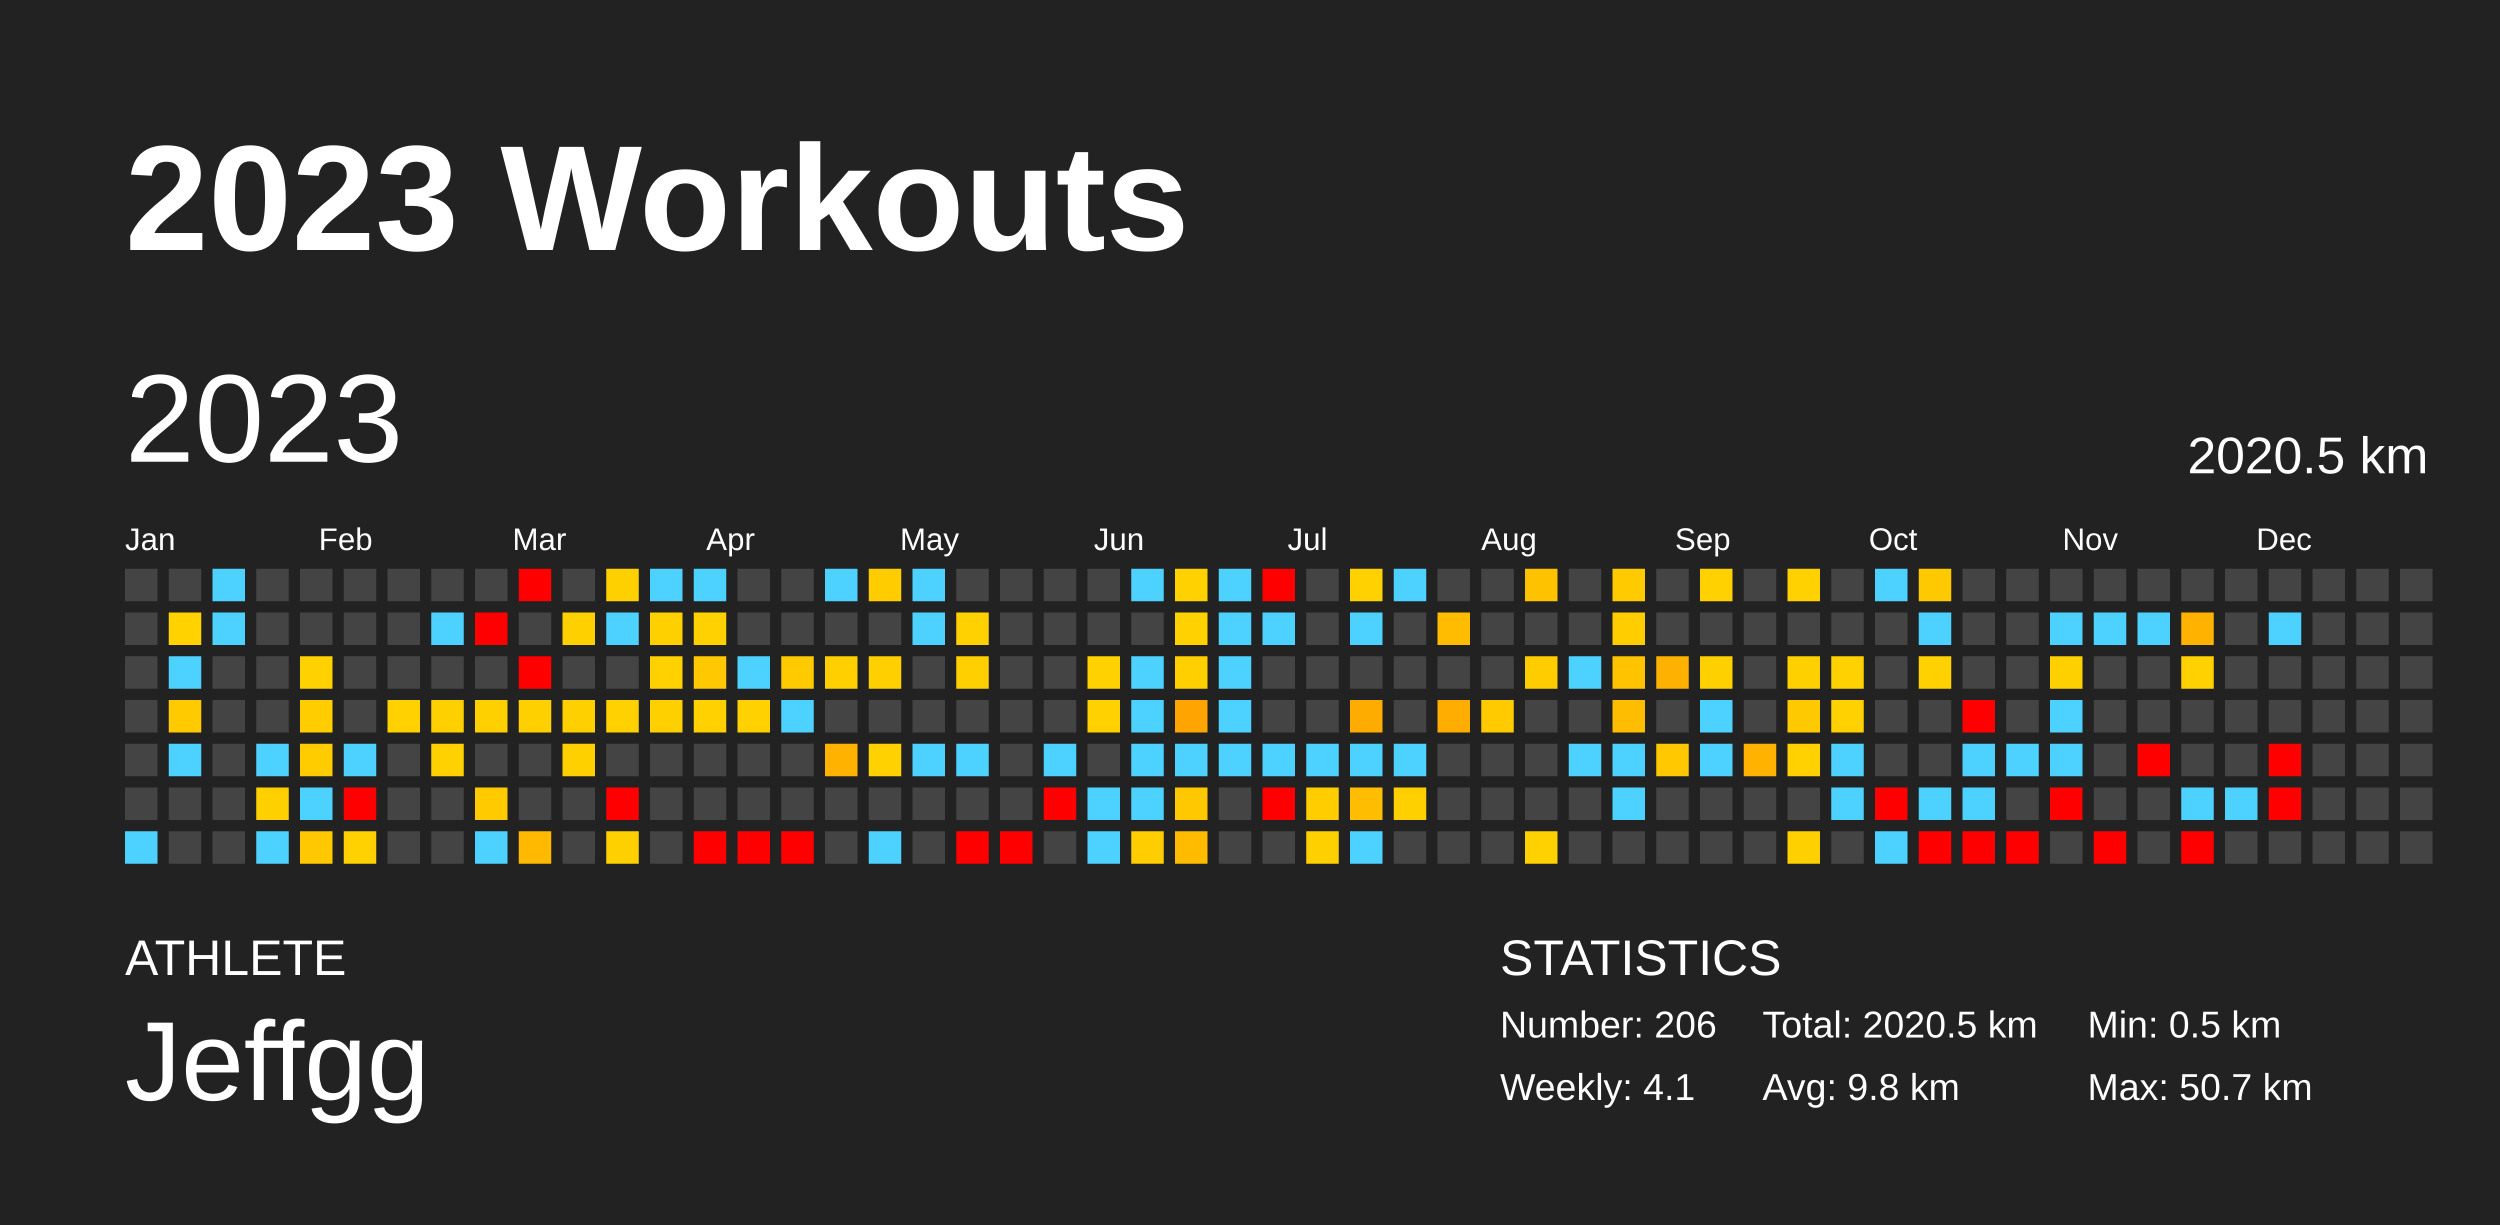
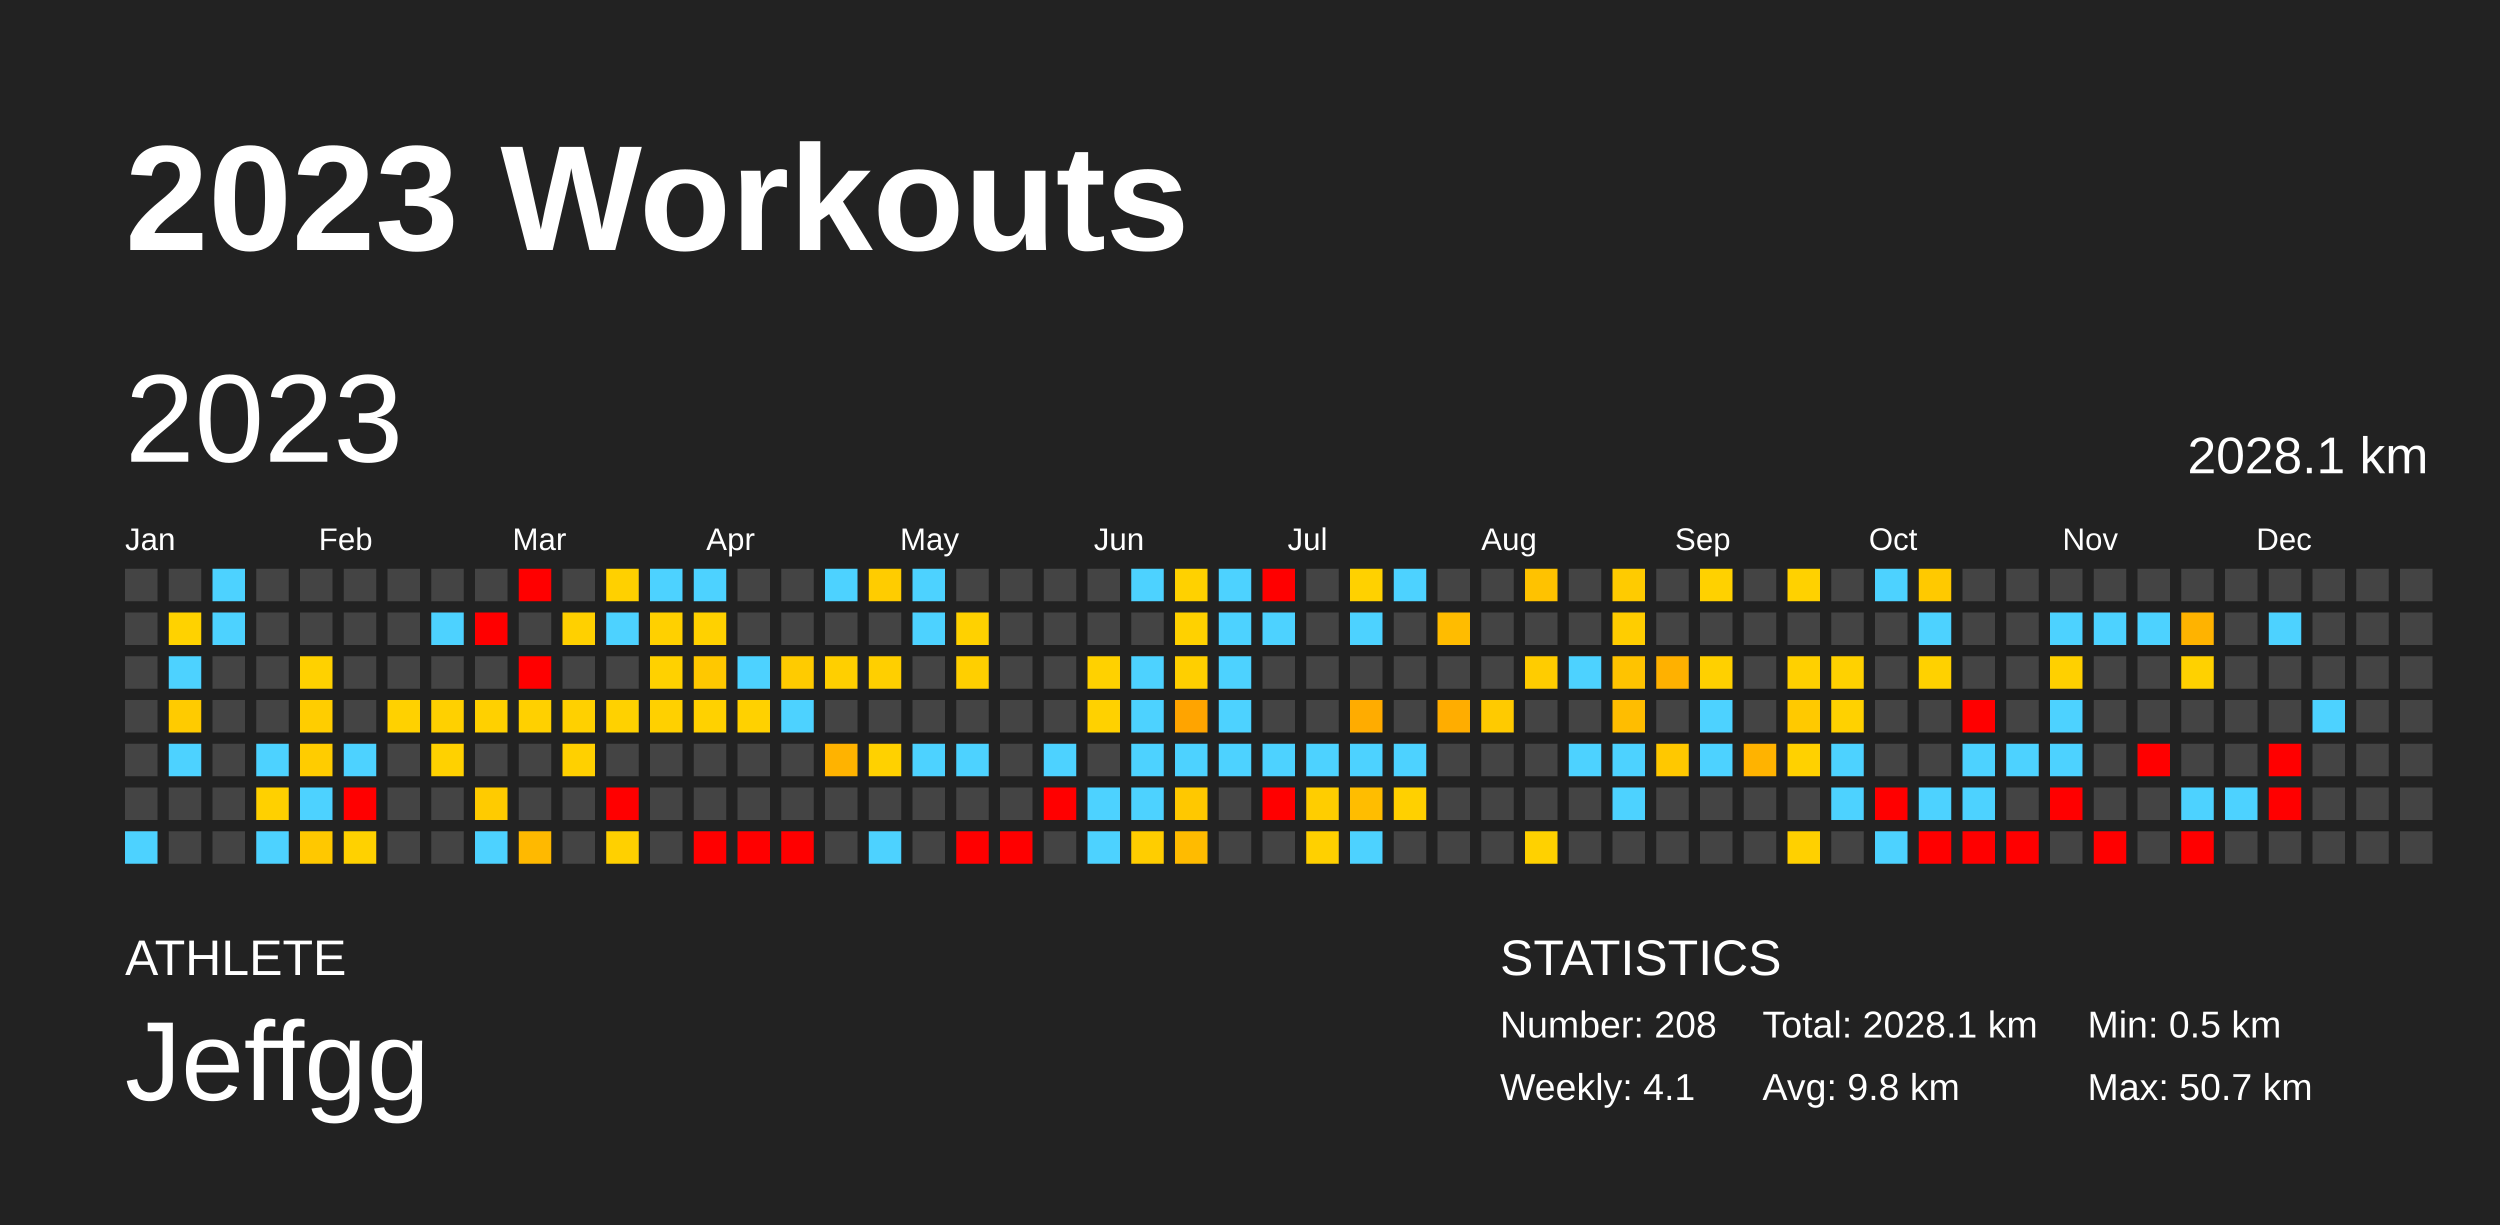
<svg xmlns="http://www.w3.org/2000/svg" baseProfile="full" height="98mm" version="1.1" viewBox="0,0,200,98" width="200mm">
  <defs />
  <rect fill="#222222" height="98" width="200" x="0" y="0" />
  <text fill="#FFFFFF" style="font-size:12px; font-family:Arial; font-weight:bold;" x="10" y="20">2023 Workouts</text>
  <text fill="#FFFFFF" style="font-size:4px; font-family:Arial" x="10" y="78">ATHLETE</text>
  <text fill="#FFFFFF" style="font-size:9px; font-family:Arial" x="10" y="88">Jeffgg</text>
  <text fill="#FFFFFF" style="font-size:4px; font-family:Arial" x="120" y="78">STATISTICS</text>
-   <text fill="#FFFFFF" style="font-size:3px; font-family:Arial" x="120" y="83">Number: 206</text>
+   <text fill="#FFFFFF" style="font-size:3px; font-family:Arial" x="120" y="83">Number: 208</text>
  <text fill="#FFFFFF" style="font-size:3px; font-family:Arial" x="120" y="88">Weekly: 4.1</text>
-   <text fill="#FFFFFF" style="font-size:3px; font-family:Arial" x="141" y="83">Total: 2020.5 km</text>
+   <text fill="#FFFFFF" style="font-size:3px; font-family:Arial" x="141" y="83">Total: 2028.1 km</text>
  <text fill="#FFFFFF" style="font-size:3px; font-family:Arial" x="141" y="88">Avg: 9.8 km</text>
  <text fill="#FFFFFF" style="font-size:3px; font-family:Arial" x="167" y="83">Min: 0.5 km</text>
  <text fill="#FFFFFF" style="font-size:3px; font-family:Arial" x="167" y="88">Max: 50.7 km</text>
  <text dominant-baseline="hanging" fill="#FFFFFF" style="font-size:10.0px; font-family:Arial;" x="10" y="30">2023</text>
-   <text dominant-baseline="hanging" fill="#FFFFFF" style="font-size:4.125px; font-family:Arial;" x="175" y="35">2020.5 km</text>
+   <text dominant-baseline="hanging" fill="#FFFFFF" style="font-size:4.125px; font-family:Arial;" x="175" y="35">2028.1 km</text>
  <text fill="#FFFFFF" style="font-size:2.5px; font-family:Arial" x="10.0" y="44">Jan</text>
  <text fill="#FFFFFF" style="font-size:2.5px; font-family:Arial" x="25.5" y="44">Feb</text>
  <text fill="#FFFFFF" style="font-size:2.5px; font-family:Arial" x="41.0" y="44">Mar</text>
  <text fill="#FFFFFF" style="font-size:2.5px; font-family:Arial" x="56.5" y="44">Apr</text>
  <text fill="#FFFFFF" style="font-size:2.5px; font-family:Arial" x="72.0" y="44">May</text>
  <text fill="#FFFFFF" style="font-size:2.5px; font-family:Arial" x="87.5" y="44">Jun</text>
  <text fill="#FFFFFF" style="font-size:2.5px; font-family:Arial" x="103.0" y="44">Jul</text>
  <text fill="#FFFFFF" style="font-size:2.5px; font-family:Arial" x="118.5" y="44">Aug</text>
  <text fill="#FFFFFF" style="font-size:2.5px; font-family:Arial" x="134.0" y="44">Sep</text>
  <text fill="#FFFFFF" style="font-size:2.5px; font-family:Arial" x="149.5" y="44">Oct</text>
  <text fill="#FFFFFF" style="font-size:2.5px; font-family:Arial" x="165.0" y="44">Nov</text>
  <text fill="#FFFFFF" style="font-size:2.5px; font-family:Arial" x="180.5" y="44">Dec</text>
  <rect fill="#444444" height="2.6" width="2.6" x="10.0" y="45.5" />
  <rect fill="#444444" height="2.6" width="2.6" x="10.0" y="49.0" />
  <rect fill="#444444" height="2.6" width="2.6" x="10.0" y="52.5" />
  <rect fill="#444444" height="2.6" width="2.6" x="10.0" y="56.0" />
  <rect fill="#444444" height="2.6" width="2.6" x="10.0" y="59.5" />
  <rect fill="#444444" height="2.6" width="2.6" x="10.0" y="63.0" />
  <rect fill="#4dd2ff" height="2.6" width="2.6" x="10.0" y="66.5" />
  <rect fill="#444444" height="2.6" width="2.6" x="13.5" y="45.5" />
  <rect fill="#ffd200" height="2.6" width="2.6" x="13.5" y="49.0" />
  <rect fill="#4dd2ff" height="2.6" width="2.6" x="13.5" y="52.5" />
  <rect fill="#ffcb00" height="2.6" width="2.6" x="13.5" y="56.0" />
  <rect fill="#4dd2ff" height="2.6" width="2.6" x="13.5" y="59.5" />
  <rect fill="#444444" height="2.6" width="2.6" x="13.5" y="63.0" />
  <rect fill="#444444" height="2.6" width="2.6" x="13.5" y="66.5" />
  <rect fill="#4dd2ff" height="2.6" width="2.6" x="17.0" y="45.5" />
  <rect fill="#4dd2ff" height="2.6" width="2.6" x="17.0" y="49.0" />
  <rect fill="#444444" height="2.6" width="2.6" x="17.0" y="52.5" />
  <rect fill="#444444" height="2.6" width="2.6" x="17.0" y="56.0" />
  <rect fill="#444444" height="2.6" width="2.6" x="17.0" y="59.5" />
  <rect fill="#444444" height="2.6" width="2.6" x="17.0" y="63.0" />
  <rect fill="#444444" height="2.6" width="2.6" x="17.0" y="66.5" />
  <rect fill="#444444" height="2.6" width="2.6" x="20.5" y="45.5" />
  <rect fill="#444444" height="2.6" width="2.6" x="20.5" y="49.0" />
  <rect fill="#444444" height="2.6" width="2.6" x="20.5" y="52.5" />
  <rect fill="#444444" height="2.6" width="2.6" x="20.5" y="56.0" />
  <rect fill="#4dd2ff" height="2.6" width="2.6" x="20.5" y="59.5" />
  <rect fill="#ffd000" height="2.6" width="2.6" x="20.5" y="63.0" />
  <rect fill="#4dd2ff" height="2.6" width="2.6" x="20.5" y="66.5" />
  <rect fill="#444444" height="2.6" width="2.6" x="24.0" y="45.5" />
  <rect fill="#444444" height="2.6" width="2.6" x="24.0" y="49.0" />
  <rect fill="#ffd100" height="2.6" width="2.6" x="24.0" y="52.5" />
  <rect fill="#ffcd00" height="2.6" width="2.6" x="24.0" y="56.0" />
  <rect fill="#ffcc00" height="2.6" width="2.6" x="24.0" y="59.5" />
  <rect fill="#4dd2ff" height="2.6" width="2.6" x="24.0" y="63.0" />
  <rect fill="#ffc800" height="2.6" width="2.6" x="24.0" y="66.5" />
  <rect fill="#444444" height="2.6" width="2.6" x="27.5" y="45.5" />
  <rect fill="#444444" height="2.6" width="2.6" x="27.5" y="49.0" />
  <rect fill="#444444" height="2.6" width="2.6" x="27.5" y="52.5" />
  <rect fill="#444444" height="2.6" width="2.6" x="27.5" y="56.0" />
  <rect fill="#4dd2ff" height="2.6" width="2.6" x="27.5" y="59.5" />
  <rect fill="red" height="2.6" width="2.6" x="27.5" y="63.0" />
  <rect fill="#ffd100" height="2.6" width="2.6" x="27.5" y="66.5" />
  <rect fill="#444444" height="2.6" width="2.6" x="31.0" y="45.5" />
  <rect fill="#444444" height="2.6" width="2.6" x="31.0" y="49.0" />
  <rect fill="#444444" height="2.6" width="2.6" x="31.0" y="52.5" />
  <rect fill="#ffd100" height="2.6" width="2.6" x="31.0" y="56.0" />
  <rect fill="#444444" height="2.6" width="2.6" x="31.0" y="59.5" />
  <rect fill="#444444" height="2.6" width="2.6" x="31.0" y="63.0" />
  <rect fill="#444444" height="2.6" width="2.6" x="31.0" y="66.5" />
  <rect fill="#444444" height="2.6" width="2.6" x="34.5" y="45.5" />
  <rect fill="#4dd2ff" height="2.6" width="2.6" x="34.5" y="49.0" />
  <rect fill="#444444" height="2.6" width="2.6" x="34.5" y="52.5" />
  <rect fill="#ffd000" height="2.6" width="2.6" x="34.5" y="56.0" />
  <rect fill="#ffd100" height="2.6" width="2.6" x="34.5" y="59.5" />
  <rect fill="#444444" height="2.6" width="2.6" x="34.5" y="63.0" />
  <rect fill="#444444" height="2.6" width="2.6" x="34.5" y="66.5" />
  <rect fill="#444444" height="2.6" width="2.6" x="38.0" y="45.5" />
  <rect fill="red" height="2.6" width="2.6" x="38.0" y="49.0" />
  <rect fill="#444444" height="2.6" width="2.6" x="38.0" y="52.5" />
  <rect fill="#ffd000" height="2.6" width="2.6" x="38.0" y="56.0" />
  <rect fill="#444444" height="2.6" width="2.6" x="38.0" y="59.5" />
  <rect fill="#ffcb00" height="2.6" width="2.6" x="38.0" y="63.0" />
  <rect fill="#4dd2ff" height="2.6" width="2.6" x="38.0" y="66.5" />
  <rect fill="red" height="2.6" width="2.6" x="41.5" y="45.5" />
  <rect fill="#444444" height="2.6" width="2.6" x="41.5" y="49.0" />
  <rect fill="red" height="2.6" width="2.6" x="41.5" y="52.5" />
  <rect fill="#ffd000" height="2.6" width="2.6" x="41.5" y="56.0" />
  <rect fill="#444444" height="2.6" width="2.6" x="41.5" y="59.5" />
  <rect fill="#444444" height="2.6" width="2.6" x="41.5" y="63.0" />
  <rect fill="#ffb900" height="2.6" width="2.6" x="41.5" y="66.5" />
  <rect fill="#444444" height="2.6" width="2.6" x="45.0" y="45.5" />
  <rect fill="#ffd000" height="2.6" width="2.6" x="45.0" y="49.0" />
  <rect fill="#444444" height="2.6" width="2.6" x="45.0" y="52.5" />
  <rect fill="#ffd000" height="2.6" width="2.6" x="45.0" y="56.0" />
  <rect fill="#ffd000" height="2.6" width="2.6" x="45.0" y="59.5" />
  <rect fill="#444444" height="2.6" width="2.6" x="45.0" y="63.0" />
  <rect fill="#444444" height="2.6" width="2.6" x="45.0" y="66.5" />
  <rect fill="#ffd000" height="2.6" width="2.6" x="48.5" y="45.5" />
  <rect fill="#4dd2ff" height="2.6" width="2.6" x="48.5" y="49.0" />
  <rect fill="#444444" height="2.6" width="2.6" x="48.5" y="52.5" />
  <rect fill="#ffd100" height="2.6" width="2.6" x="48.5" y="56.0" />
  <rect fill="#444444" height="2.6" width="2.6" x="48.5" y="59.5" />
  <rect fill="red" height="2.6" width="2.6" x="48.5" y="63.0" />
  <rect fill="#ffd000" height="2.6" width="2.6" x="48.5" y="66.5" />
  <rect fill="#4dd2ff" height="2.6" width="2.6" x="52.0" y="45.5" />
  <rect fill="#ffd000" height="2.6" width="2.6" x="52.0" y="49.0" />
  <rect fill="#ffd100" height="2.6" width="2.6" x="52.0" y="52.5" />
  <rect fill="#ffd000" height="2.6" width="2.6" x="52.0" y="56.0" />
  <rect fill="#444444" height="2.6" width="2.6" x="52.0" y="59.5" />
  <rect fill="#444444" height="2.6" width="2.6" x="52.0" y="63.0" />
  <rect fill="#444444" height="2.6" width="2.6" x="52.0" y="66.5" />
  <rect fill="#4dd2ff" height="2.6" width="2.6" x="55.5" y="45.5" />
  <rect fill="#ffd100" height="2.6" width="2.6" x="55.5" y="49.0" />
  <rect fill="#ffc800" height="2.6" width="2.6" x="55.5" y="52.5" />
  <rect fill="#ffd100" height="2.6" width="2.6" x="55.5" y="56.0" />
  <rect fill="#444444" height="2.6" width="2.6" x="55.5" y="59.5" />
  <rect fill="#444444" height="2.6" width="2.6" x="55.5" y="63.0" />
  <rect fill="red" height="2.6" width="2.6" x="55.5" y="66.5" />
  <rect fill="#444444" height="2.6" width="2.6" x="59.0" y="45.5" />
  <rect fill="#444444" height="2.6" width="2.6" x="59.0" y="49.0" />
  <rect fill="#4dd2ff" height="2.6" width="2.6" x="59.0" y="52.5" />
  <rect fill="#ffd100" height="2.6" width="2.6" x="59.0" y="56.0" />
  <rect fill="#444444" height="2.6" width="2.6" x="59.0" y="59.5" />
  <rect fill="#444444" height="2.6" width="2.6" x="59.0" y="63.0" />
  <rect fill="red" height="2.6" width="2.6" x="59.0" y="66.5" />
  <rect fill="#444444" height="2.6" width="2.6" x="62.5" y="45.5" />
  <rect fill="#444444" height="2.6" width="2.6" x="62.5" y="49.0" />
  <rect fill="#ffcb00" height="2.6" width="2.6" x="62.5" y="52.5" />
  <rect fill="#4dd2ff" height="2.6" width="2.6" x="62.5" y="56.0" />
  <rect fill="#444444" height="2.6" width="2.6" x="62.5" y="59.5" />
  <rect fill="#444444" height="2.6" width="2.6" x="62.5" y="63.0" />
  <rect fill="red" height="2.6" width="2.6" x="62.5" y="66.5" />
  <rect fill="#4dd2ff" height="2.6" width="2.6" x="66.0" y="45.5" />
  <rect fill="#444444" height="2.6" width="2.6" x="66.0" y="49.0" />
  <rect fill="#ffcf00" height="2.6" width="2.6" x="66.0" y="52.5" />
  <rect fill="#444444" height="2.6" width="2.6" x="66.0" y="56.0" />
  <rect fill="#ffb300" height="2.6" width="2.6" x="66.0" y="59.5" />
  <rect fill="#444444" height="2.6" width="2.6" x="66.0" y="63.0" />
  <rect fill="#444444" height="2.6" width="2.6" x="66.0" y="66.5" />
  <rect fill="#ffcc00" height="2.6" width="2.6" x="69.5" y="45.5" />
  <rect fill="#444444" height="2.6" width="2.6" x="69.5" y="49.0" />
  <rect fill="#ffcf00" height="2.6" width="2.6" x="69.5" y="52.5" />
  <rect fill="#444444" height="2.6" width="2.6" x="69.5" y="56.0" />
  <rect fill="#ffd100" height="2.6" width="2.6" x="69.5" y="59.5" />
  <rect fill="#444444" height="2.6" width="2.6" x="69.5" y="63.0" />
  <rect fill="#4dd2ff" height="2.6" width="2.6" x="69.5" y="66.5" />
  <rect fill="#4dd2ff" height="2.6" width="2.6" x="73.0" y="45.5" />
  <rect fill="#4dd2ff" height="2.6" width="2.6" x="73.0" y="49.0" />
  <rect fill="#444444" height="2.6" width="2.6" x="73.0" y="52.5" />
  <rect fill="#444444" height="2.6" width="2.6" x="73.0" y="56.0" />
  <rect fill="#4dd2ff" height="2.6" width="2.6" x="73.0" y="59.5" />
  <rect fill="#444444" height="2.6" width="2.6" x="73.0" y="63.0" />
  <rect fill="#444444" height="2.6" width="2.6" x="73.0" y="66.5" />
  <rect fill="#444444" height="2.6" width="2.6" x="76.5" y="45.5" />
  <rect fill="#ffd100" height="2.6" width="2.6" x="76.5" y="49.0" />
  <rect fill="#ffcf00" height="2.6" width="2.6" x="76.5" y="52.5" />
  <rect fill="#444444" height="2.6" width="2.6" x="76.5" y="56.0" />
  <rect fill="#4dd2ff" height="2.6" width="2.6" x="76.5" y="59.5" />
  <rect fill="#444444" height="2.6" width="2.6" x="76.5" y="63.0" />
  <rect fill="red" height="2.6" width="2.6" x="76.5" y="66.5" />
  <rect fill="#444444" height="2.6" width="2.6" x="80.0" y="45.5" />
  <rect fill="#444444" height="2.6" width="2.6" x="80.0" y="49.0" />
  <rect fill="#444444" height="2.6" width="2.6" x="80.0" y="52.5" />
  <rect fill="#444444" height="2.6" width="2.6" x="80.0" y="56.0" />
  <rect fill="#444444" height="2.6" width="2.6" x="80.0" y="59.5" />
  <rect fill="#444444" height="2.6" width="2.6" x="80.0" y="63.0" />
  <rect fill="red" height="2.6" width="2.6" x="80.0" y="66.5" />
  <rect fill="#444444" height="2.6" width="2.6" x="83.5" y="45.5" />
  <rect fill="#444444" height="2.6" width="2.6" x="83.5" y="49.0" />
  <rect fill="#444444" height="2.6" width="2.6" x="83.5" y="52.5" />
  <rect fill="#444444" height="2.6" width="2.6" x="83.5" y="56.0" />
  <rect fill="#4dd2ff" height="2.6" width="2.6" x="83.5" y="59.5" />
  <rect fill="red" height="2.6" width="2.6" x="83.5" y="63.0" />
  <rect fill="#444444" height="2.6" width="2.6" x="83.5" y="66.5" />
  <rect fill="#444444" height="2.6" width="2.6" x="87.0" y="45.5" />
  <rect fill="#444444" height="2.6" width="2.6" x="87.0" y="49.0" />
  <rect fill="#ffd100" height="2.6" width="2.6" x="87.0" y="52.5" />
  <rect fill="#ffd100" height="2.6" width="2.6" x="87.0" y="56.0" />
  <rect fill="#444444" height="2.6" width="2.6" x="87.0" y="59.5" />
  <rect fill="#4dd2ff" height="2.6" width="2.6" x="87.0" y="63.0" />
  <rect fill="#4dd2ff" height="2.6" width="2.6" x="87.0" y="66.5" />
  <rect fill="#4dd2ff" height="2.6" width="2.6" x="90.5" y="45.5" />
  <rect fill="#444444" height="2.6" width="2.6" x="90.5" y="49.0" />
  <rect fill="#4dd2ff" height="2.6" width="2.6" x="90.5" y="52.5" />
  <rect fill="#4dd2ff" height="2.6" width="2.6" x="90.5" y="56.0" />
  <rect fill="#4dd2ff" height="2.6" width="2.6" x="90.5" y="59.5" />
  <rect fill="#4dd2ff" height="2.6" width="2.6" x="90.5" y="63.0" />
  <rect fill="#ffcd00" height="2.6" width="2.6" x="90.5" y="66.5" />
  <rect fill="#ffd100" height="2.6" width="2.6" x="94.0" y="45.5" />
  <rect fill="#ffd100" height="2.6" width="2.6" x="94.0" y="49.0" />
  <rect fill="#ffcf00" height="2.6" width="2.6" x="94.0" y="52.5" />
  <rect fill="#ffa400" height="2.6" width="2.6" x="94.0" y="56.0" />
  <rect fill="#4dd2ff" height="2.6" width="2.6" x="94.0" y="59.5" />
  <rect fill="#ffc800" height="2.6" width="2.6" x="94.0" y="63.0" />
  <rect fill="#ffbb00" height="2.6" width="2.6" x="94.0" y="66.5" />
  <rect fill="#4dd2ff" height="2.6" width="2.6" x="97.5" y="45.5" />
  <rect fill="#4dd2ff" height="2.6" width="2.6" x="97.5" y="49.0" />
  <rect fill="#4dd2ff" height="2.6" width="2.6" x="97.5" y="52.5" />
  <rect fill="#4dd2ff" height="2.6" width="2.6" x="97.5" y="56.0" />
  <rect fill="#4dd2ff" height="2.6" width="2.6" x="97.5" y="59.5" />
  <rect fill="#444444" height="2.6" width="2.6" x="97.5" y="63.0" />
  <rect fill="#444444" height="2.6" width="2.6" x="97.5" y="66.5" />
  <rect fill="red" height="2.6" width="2.6" x="101.0" y="45.5" />
  <rect fill="#4dd2ff" height="2.6" width="2.6" x="101.0" y="49.0" />
  <rect fill="#444444" height="2.6" width="2.6" x="101.0" y="52.5" />
  <rect fill="#444444" height="2.6" width="2.6" x="101.0" y="56.0" />
  <rect fill="#4dd2ff" height="2.6" width="2.6" x="101.0" y="59.5" />
  <rect fill="red" height="2.6" width="2.6" x="101.0" y="63.0" />
  <rect fill="#444444" height="2.6" width="2.6" x="101.0" y="66.5" />
  <rect fill="#444444" height="2.6" width="2.6" x="104.5" y="45.5" />
  <rect fill="#444444" height="2.6" width="2.6" x="104.5" y="49.0" />
  <rect fill="#444444" height="2.6" width="2.6" x="104.5" y="52.5" />
  <rect fill="#444444" height="2.6" width="2.6" x="104.5" y="56.0" />
  <rect fill="#4dd2ff" height="2.6" width="2.6" x="104.5" y="59.5" />
  <rect fill="#ffcd00" height="2.6" width="2.6" x="104.5" y="63.0" />
  <rect fill="#ffd000" height="2.6" width="2.6" x="104.5" y="66.5" />
  <rect fill="#ffd100" height="2.6" width="2.6" x="108.0" y="45.5" />
  <rect fill="#4dd2ff" height="2.6" width="2.6" x="108.0" y="49.0" />
  <rect fill="#444444" height="2.6" width="2.6" x="108.0" y="52.5" />
  <rect fill="#ffac00" height="2.6" width="2.6" x="108.0" y="56.0" />
  <rect fill="#4dd2ff" height="2.6" width="2.6" x="108.0" y="59.5" />
  <rect fill="#ffbd00" height="2.6" width="2.6" x="108.0" y="63.0" />
  <rect fill="#4dd2ff" height="2.6" width="2.6" x="108.0" y="66.5" />
  <rect fill="#4dd2ff" height="2.6" width="2.6" x="111.5" y="45.5" />
  <rect fill="#444444" height="2.6" width="2.6" x="111.5" y="49.0" />
  <rect fill="#444444" height="2.6" width="2.6" x="111.5" y="52.5" />
  <rect fill="#444444" height="2.6" width="2.6" x="111.5" y="56.0" />
  <rect fill="#4dd2ff" height="2.6" width="2.6" x="111.5" y="59.5" />
  <rect fill="#ffd000" height="2.6" width="2.6" x="111.5" y="63.0" />
  <rect fill="#444444" height="2.6" width="2.6" x="111.5" y="66.5" />
  <rect fill="#444444" height="2.6" width="2.6" x="115.0" y="45.5" />
  <rect fill="#ffbc00" height="2.6" width="2.6" x="115.0" y="49.0" />
  <rect fill="#444444" height="2.6" width="2.6" x="115.0" y="52.5" />
  <rect fill="#ffad00" height="2.6" width="2.6" x="115.0" y="56.0" />
  <rect fill="#444444" height="2.6" width="2.6" x="115.0" y="59.5" />
  <rect fill="#444444" height="2.6" width="2.6" x="115.0" y="63.0" />
  <rect fill="#444444" height="2.6" width="2.6" x="115.0" y="66.5" />
  <rect fill="#444444" height="2.6" width="2.6" x="118.5" y="45.5" />
  <rect fill="#444444" height="2.6" width="2.6" x="118.5" y="49.0" />
  <rect fill="#444444" height="2.6" width="2.6" x="118.5" y="52.5" />
  <rect fill="#ffca00" height="2.6" width="2.6" x="118.5" y="56.0" />
  <rect fill="#444444" height="2.6" width="2.6" x="118.5" y="59.5" />
  <rect fill="#444444" height="2.6" width="2.6" x="118.5" y="63.0" />
  <rect fill="#444444" height="2.6" width="2.6" x="118.5" y="66.5" />
  <rect fill="#ffc200" height="2.6" width="2.6" x="122.0" y="45.5" />
  <rect fill="#444444" height="2.6" width="2.6" x="122.0" y="49.0" />
  <rect fill="#ffcc00" height="2.6" width="2.6" x="122.0" y="52.5" />
  <rect fill="#444444" height="2.6" width="2.6" x="122.0" y="56.0" />
  <rect fill="#444444" height="2.6" width="2.6" x="122.0" y="59.5" />
  <rect fill="#444444" height="2.6" width="2.6" x="122.0" y="63.0" />
  <rect fill="#ffd100" height="2.6" width="2.6" x="122.0" y="66.5" />
  <rect fill="#444444" height="2.6" width="2.6" x="125.5" y="45.5" />
  <rect fill="#444444" height="2.6" width="2.6" x="125.5" y="49.0" />
  <rect fill="#4dd2ff" height="2.6" width="2.6" x="125.5" y="52.5" />
  <rect fill="#444444" height="2.6" width="2.6" x="125.5" y="56.0" />
  <rect fill="#4dd2ff" height="2.6" width="2.6" x="125.5" y="59.5" />
  <rect fill="#444444" height="2.6" width="2.6" x="125.5" y="63.0" />
  <rect fill="#444444" height="2.6" width="2.6" x="125.5" y="66.5" />
  <rect fill="#ffcb00" height="2.6" width="2.6" x="129.0" y="45.5" />
  <rect fill="#ffcd00" height="2.6" width="2.6" x="129.0" y="49.0" />
  <rect fill="#ffc300" height="2.6" width="2.6" x="129.0" y="52.5" />
  <rect fill="#ffbd00" height="2.6" width="2.6" x="129.0" y="56.0" />
  <rect fill="#4dd2ff" height="2.6" width="2.6" x="129.0" y="59.5" />
  <rect fill="#4dd2ff" height="2.6" width="2.6" x="129.0" y="63.0" />
  <rect fill="#444444" height="2.6" width="2.6" x="129.0" y="66.5" />
  <rect fill="#444444" height="2.6" width="2.6" x="132.5" y="45.5" />
  <rect fill="#444444" height="2.6" width="2.6" x="132.5" y="49.0" />
  <rect fill="#ffb100" height="2.6" width="2.6" x="132.5" y="52.5" />
  <rect fill="#444444" height="2.6" width="2.6" x="132.5" y="56.0" />
  <rect fill="#ffc800" height="2.6" width="2.6" x="132.5" y="59.5" />
  <rect fill="#444444" height="2.6" width="2.6" x="132.5" y="63.0" />
  <rect fill="#444444" height="2.6" width="2.6" x="132.5" y="66.5" />
  <rect fill="#ffd100" height="2.6" width="2.6" x="136.0" y="45.5" />
  <rect fill="#444444" height="2.6" width="2.6" x="136.0" y="49.0" />
  <rect fill="#ffd000" height="2.6" width="2.6" x="136.0" y="52.5" />
  <rect fill="#4dd2ff" height="2.6" width="2.6" x="136.0" y="56.0" />
  <rect fill="#4dd2ff" height="2.6" width="2.6" x="136.0" y="59.5" />
  <rect fill="#444444" height="2.6" width="2.6" x="136.0" y="63.0" />
  <rect fill="#444444" height="2.6" width="2.6" x="136.0" y="66.5" />
  <rect fill="#444444" height="2.6" width="2.6" x="139.5" y="45.5" />
  <rect fill="#444444" height="2.6" width="2.6" x="139.5" y="49.0" />
  <rect fill="#444444" height="2.6" width="2.6" x="139.5" y="52.5" />
  <rect fill="#444444" height="2.6" width="2.6" x="139.5" y="56.0" />
  <rect fill="#ffb300" height="2.6" width="2.6" x="139.5" y="59.5" />
  <rect fill="#444444" height="2.6" width="2.6" x="139.5" y="63.0" />
  <rect fill="#444444" height="2.6" width="2.6" x="139.5" y="66.5" />
  <rect fill="#ffd100" height="2.6" width="2.6" x="143.0" y="45.5" />
  <rect fill="#444444" height="2.6" width="2.6" x="143.0" y="49.0" />
  <rect fill="#ffd000" height="2.6" width="2.6" x="143.0" y="52.5" />
  <rect fill="#ffc900" height="2.6" width="2.6" x="143.0" y="56.0" />
  <rect fill="#ffd100" height="2.6" width="2.6" x="143.0" y="59.5" />
  <rect fill="#444444" height="2.6" width="2.6" x="143.0" y="63.0" />
  <rect fill="#ffd000" height="2.6" width="2.6" x="143.0" y="66.5" />
  <rect fill="#444444" height="2.6" width="2.6" x="146.5" y="45.5" />
  <rect fill="#444444" height="2.6" width="2.6" x="146.5" y="49.0" />
  <rect fill="#ffd100" height="2.6" width="2.6" x="146.5" y="52.5" />
  <rect fill="#ffd100" height="2.6" width="2.6" x="146.5" y="56.0" />
  <rect fill="#4dd2ff" height="2.6" width="2.6" x="146.5" y="59.5" />
  <rect fill="#4dd2ff" height="2.6" width="2.6" x="146.5" y="63.0" />
  <rect fill="#444444" height="2.6" width="2.6" x="146.5" y="66.5" />
  <rect fill="#4dd2ff" height="2.6" width="2.6" x="150.0" y="45.5" />
  <rect fill="#444444" height="2.6" width="2.6" x="150.0" y="49.0" />
  <rect fill="#444444" height="2.6" width="2.6" x="150.0" y="52.5" />
  <rect fill="#444444" height="2.6" width="2.6" x="150.0" y="56.0" />
  <rect fill="#444444" height="2.6" width="2.6" x="150.0" y="59.5" />
  <rect fill="red" height="2.6" width="2.6" x="150.0" y="63.0" />
  <rect fill="#4dd2ff" height="2.6" width="2.6" x="150.0" y="66.5" />
  <rect fill="#ffc900" height="2.6" width="2.6" x="153.5" y="45.5" />
  <rect fill="#4dd2ff" height="2.6" width="2.6" x="153.5" y="49.0" />
  <rect fill="#ffd100" height="2.6" width="2.6" x="153.5" y="52.5" />
  <rect fill="#444444" height="2.6" width="2.6" x="153.5" y="56.0" />
  <rect fill="#444444" height="2.6" width="2.6" x="153.5" y="59.5" />
  <rect fill="#4dd2ff" height="2.6" width="2.6" x="153.5" y="63.0" />
  <rect fill="red" height="2.6" width="2.6" x="153.5" y="66.5" />
  <rect fill="#444444" height="2.6" width="2.6" x="157.0" y="45.5" />
  <rect fill="#444444" height="2.6" width="2.6" x="157.0" y="49.0" />
  <rect fill="#444444" height="2.6" width="2.6" x="157.0" y="52.5" />
  <rect fill="red" height="2.6" width="2.6" x="157.0" y="56.0" />
  <rect fill="#4dd2ff" height="2.6" width="2.6" x="157.0" y="59.5" />
  <rect fill="#4dd2ff" height="2.6" width="2.6" x="157.0" y="63.0" />
  <rect fill="red" height="2.6" width="2.6" x="157.0" y="66.5" />
  <rect fill="#444444" height="2.6" width="2.6" x="160.5" y="45.5" />
  <rect fill="#444444" height="2.6" width="2.6" x="160.5" y="49.0" />
  <rect fill="#444444" height="2.6" width="2.6" x="160.5" y="52.5" />
  <rect fill="#444444" height="2.6" width="2.6" x="160.5" y="56.0" />
  <rect fill="#4dd2ff" height="2.6" width="2.6" x="160.5" y="59.5" />
  <rect fill="#444444" height="2.6" width="2.6" x="160.5" y="63.0" />
  <rect fill="red" height="2.6" width="2.6" x="160.5" y="66.5" />
  <rect fill="#444444" height="2.6" width="2.6" x="164.0" y="45.5" />
  <rect fill="#4dd2ff" height="2.6" width="2.6" x="164.0" y="49.0" />
  <rect fill="#ffd000" height="2.6" width="2.6" x="164.0" y="52.5" />
  <rect fill="#4dd2ff" height="2.6" width="2.6" x="164.0" y="56.0" />
  <rect fill="#4dd2ff" height="2.6" width="2.6" x="164.0" y="59.5" />
  <rect fill="red" height="2.6" width="2.6" x="164.0" y="63.0" />
  <rect fill="#444444" height="2.6" width="2.6" x="164.0" y="66.5" />
  <rect fill="#444444" height="2.6" width="2.6" x="167.5" y="45.5" />
  <rect fill="#4dd2ff" height="2.6" width="2.6" x="167.5" y="49.0" />
  <rect fill="#444444" height="2.6" width="2.6" x="167.5" y="52.5" />
  <rect fill="#444444" height="2.6" width="2.6" x="167.5" y="56.0" />
  <rect fill="#444444" height="2.6" width="2.6" x="167.5" y="59.5" />
  <rect fill="#444444" height="2.6" width="2.6" x="167.5" y="63.0" />
  <rect fill="red" height="2.6" width="2.6" x="167.5" y="66.5" />
  <rect fill="#444444" height="2.6" width="2.6" x="171.0" y="45.5" />
  <rect fill="#4dd2ff" height="2.6" width="2.6" x="171.0" y="49.0" />
  <rect fill="#444444" height="2.6" width="2.6" x="171.0" y="52.5" />
  <rect fill="#444444" height="2.6" width="2.6" x="171.0" y="56.0" />
  <rect fill="red" height="2.6" width="2.6" x="171.0" y="59.5" />
  <rect fill="#444444" height="2.6" width="2.6" x="171.0" y="63.0" />
  <rect fill="#444444" height="2.6" width="2.6" x="171.0" y="66.5" />
  <rect fill="#444444" height="2.6" width="2.6" x="174.5" y="45.5" />
  <rect fill="#ffb300" height="2.6" width="2.6" x="174.5" y="49.0" />
  <rect fill="#ffd100" height="2.6" width="2.6" x="174.5" y="52.5" />
  <rect fill="#444444" height="2.6" width="2.6" x="174.5" y="56.0" />
  <rect fill="#444444" height="2.6" width="2.6" x="174.5" y="59.5" />
  <rect fill="#4dd2ff" height="2.6" width="2.6" x="174.5" y="63.0" />
  <rect fill="red" height="2.6" width="2.6" x="174.5" y="66.5" />
  <rect fill="#444444" height="2.6" width="2.6" x="178.0" y="45.5" />
  <rect fill="#444444" height="2.6" width="2.6" x="178.0" y="49.0" />
  <rect fill="#444444" height="2.6" width="2.6" x="178.0" y="52.5" />
  <rect fill="#444444" height="2.6" width="2.6" x="178.0" y="56.0" />
  <rect fill="#444444" height="2.6" width="2.6" x="178.0" y="59.5" />
  <rect fill="#4dd2ff" height="2.6" width="2.6" x="178.0" y="63.0" />
  <rect fill="#444444" height="2.6" width="2.6" x="178.0" y="66.5" />
  <rect fill="#444444" height="2.6" width="2.6" x="181.5" y="45.5" />
  <rect fill="#4dd2ff" height="2.6" width="2.6" x="181.5" y="49.0" />
  <rect fill="#444444" height="2.6" width="2.6" x="181.5" y="52.5" />
  <rect fill="#444444" height="2.6" width="2.6" x="181.5" y="56.0" />
  <rect fill="red" height="2.6" width="2.6" x="181.5" y="59.5" />
  <rect fill="red" height="2.6" width="2.6" x="181.5" y="63.0" />
  <rect fill="#444444" height="2.6" width="2.6" x="181.5" y="66.5" />
  <rect fill="#444444" height="2.6" width="2.6" x="185.0" y="45.5" />
  <rect fill="#444444" height="2.6" width="2.6" x="185.0" y="49.0" />
  <rect fill="#444444" height="2.6" width="2.6" x="185.0" y="52.5" />
-   <rect fill="#444444" height="2.6" width="2.6" x="185.0" y="56.0" />
+   <rect fill="#4dd2ff" height="2.6" width="2.6" x="185.0" y="56.0" />
  <rect fill="#444444" height="2.6" width="2.6" x="185.0" y="59.5" />
  <rect fill="#444444" height="2.6" width="2.6" x="185.0" y="63.0" />
  <rect fill="#444444" height="2.6" width="2.6" x="185.0" y="66.5" />
  <rect fill="#444444" height="2.6" width="2.6" x="188.5" y="45.5" />
  <rect fill="#444444" height="2.6" width="2.6" x="188.5" y="49.0" />
  <rect fill="#444444" height="2.6" width="2.6" x="188.5" y="52.5" />
  <rect fill="#444444" height="2.6" width="2.6" x="188.5" y="56.0" />
  <rect fill="#444444" height="2.6" width="2.6" x="188.5" y="59.5" />
  <rect fill="#444444" height="2.6" width="2.6" x="188.5" y="63.0" />
  <rect fill="#444444" height="2.6" width="2.6" x="188.5" y="66.5" />
  <rect fill="#444444" height="2.6" width="2.6" x="192.0" y="45.5" />
  <rect fill="#444444" height="2.6" width="2.6" x="192.0" y="49.0" />
  <rect fill="#444444" height="2.6" width="2.6" x="192.0" y="52.5" />
  <rect fill="#444444" height="2.6" width="2.6" x="192.0" y="56.0" />
  <rect fill="#444444" height="2.6" width="2.6" x="192.0" y="59.5" />
  <rect fill="#444444" height="2.6" width="2.6" x="192.0" y="63.0" />
  <rect fill="#444444" height="2.6" width="2.6" x="192.0" y="66.5" />
</svg>
